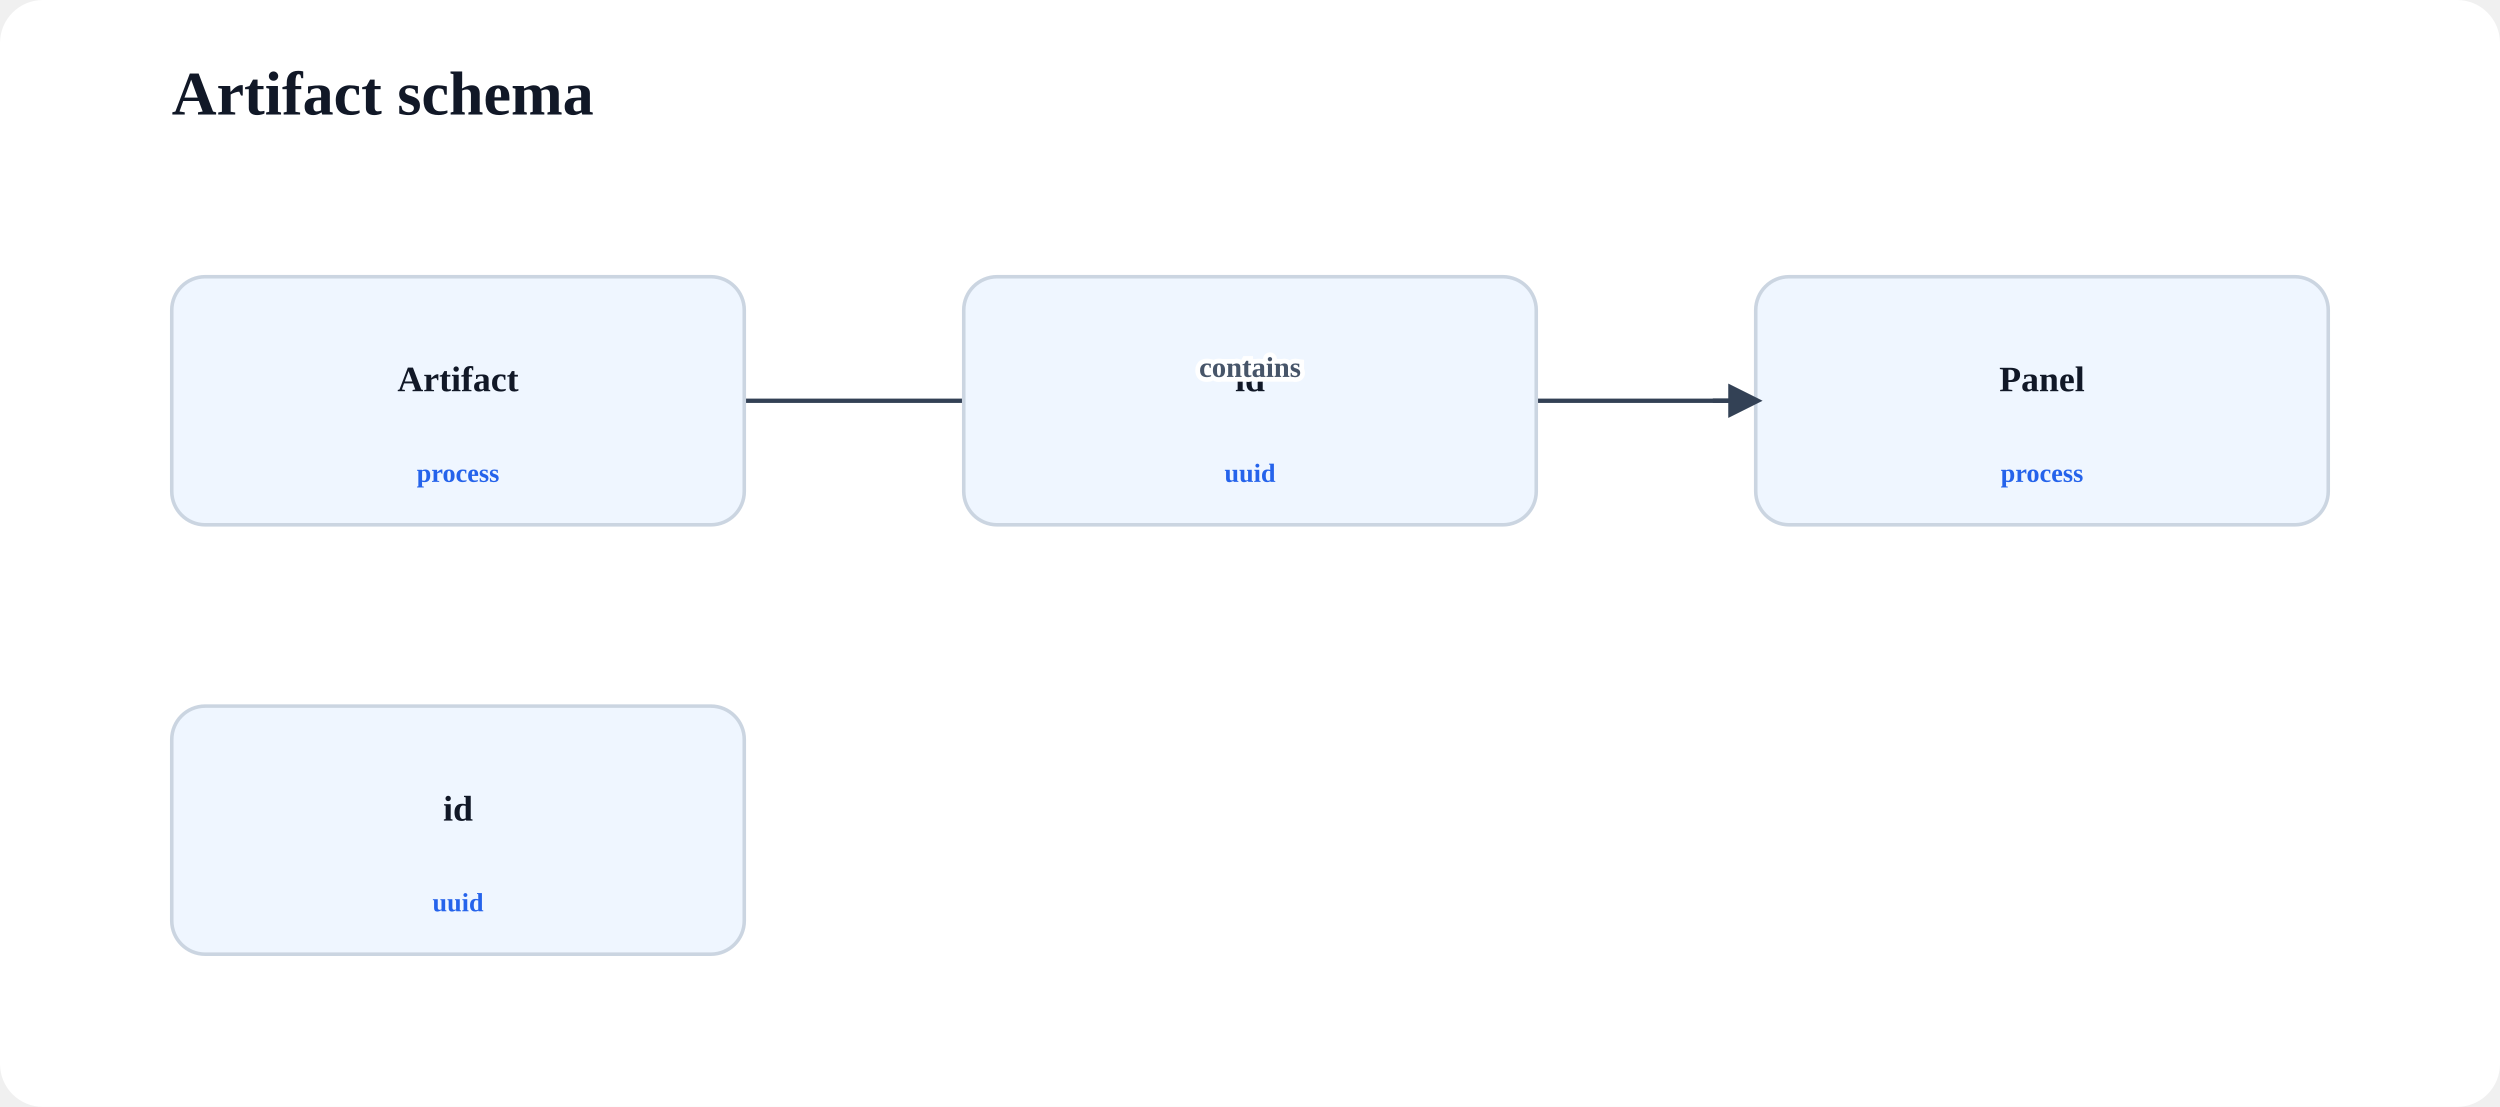
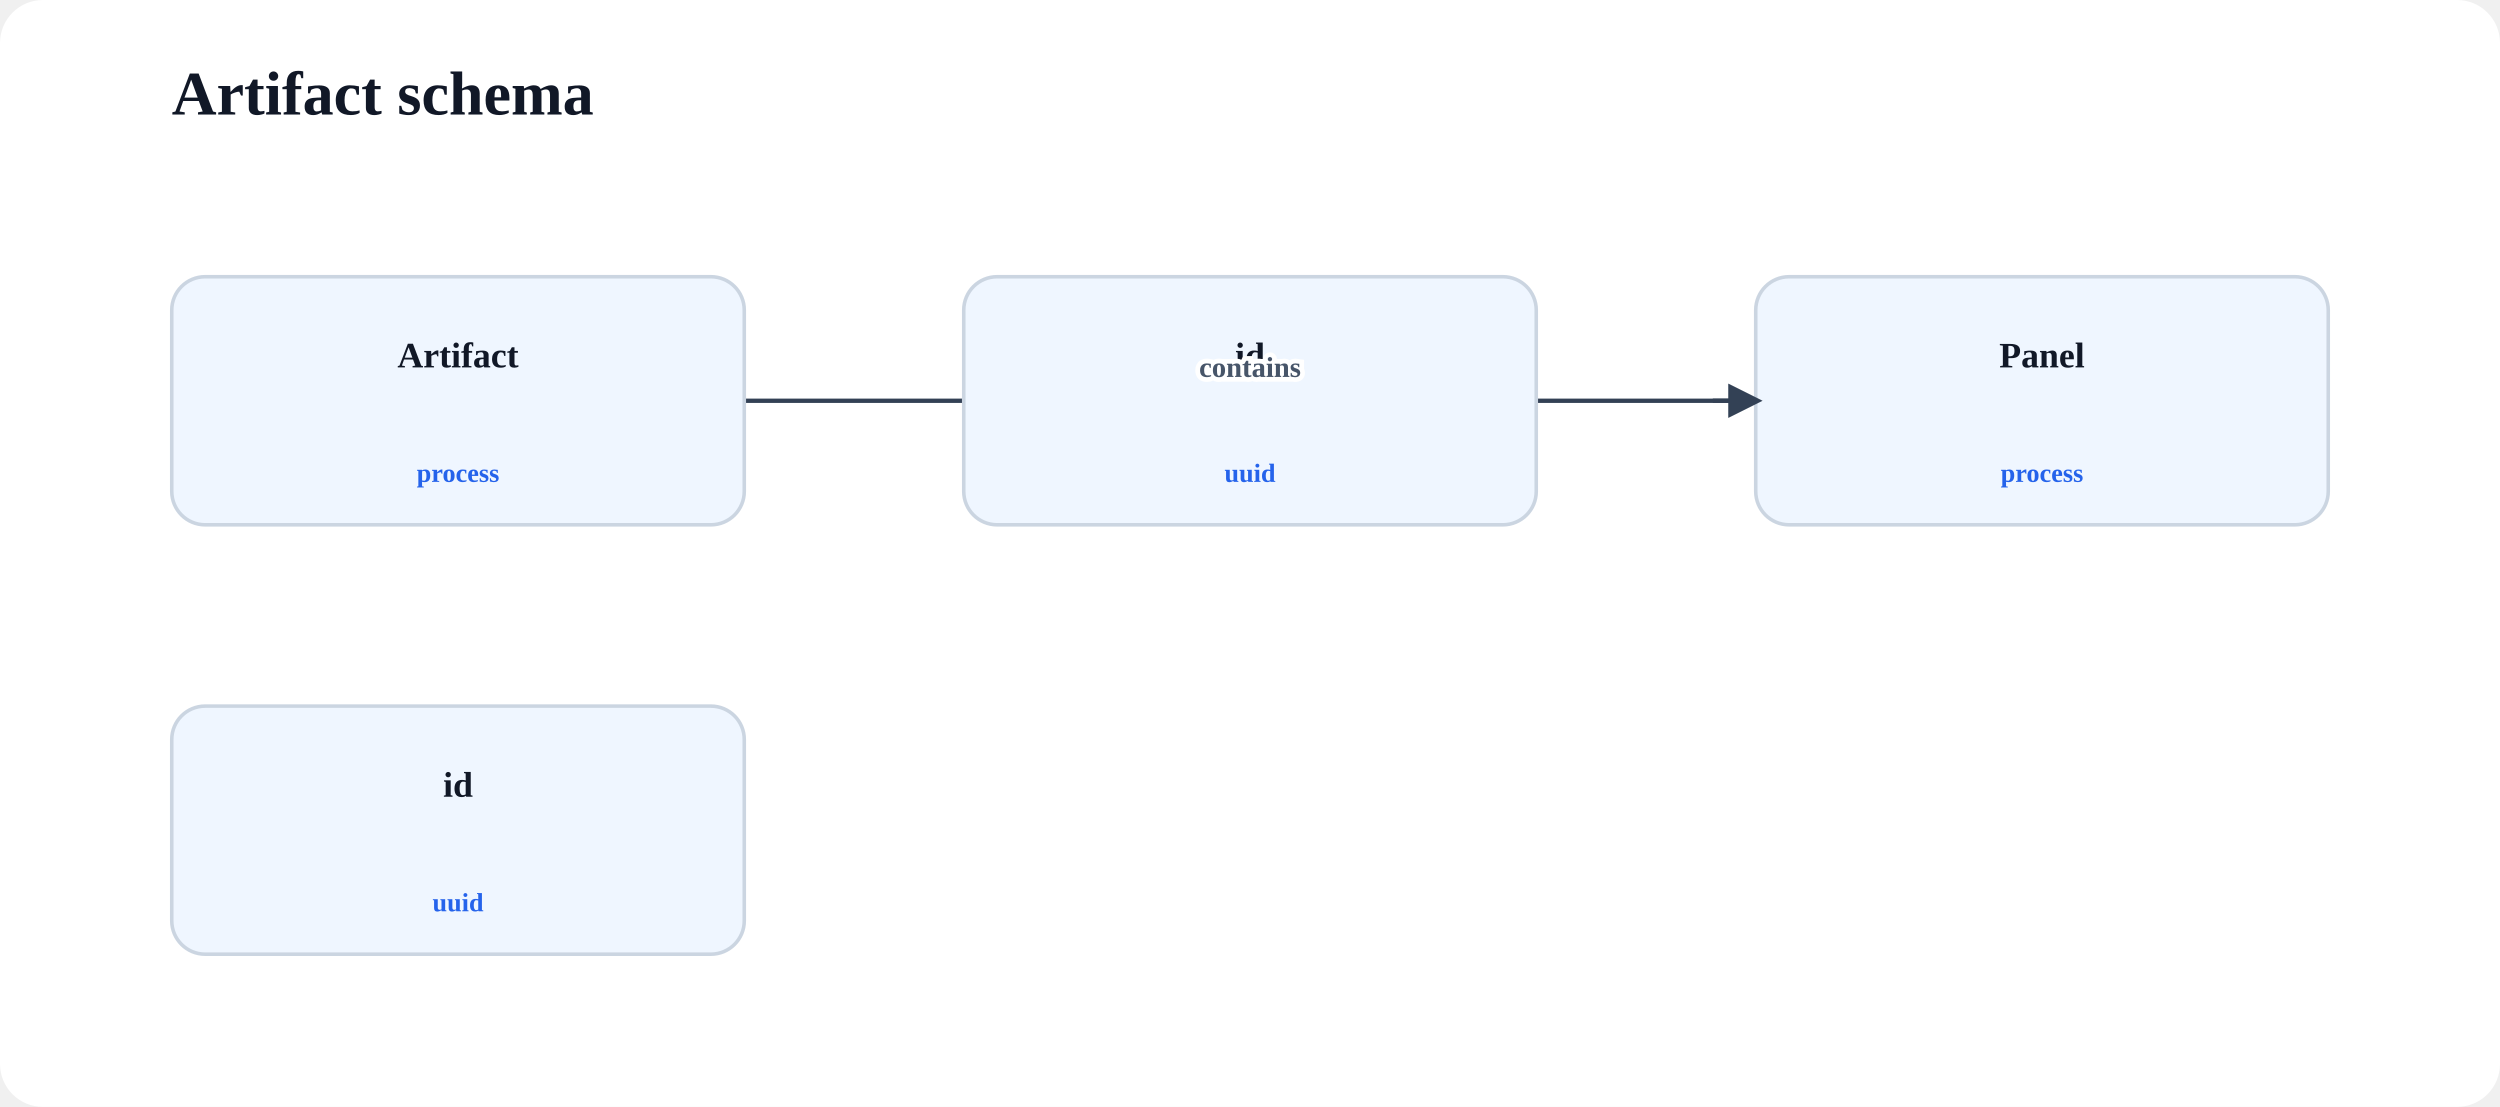
<svg xmlns="http://www.w3.org/2000/svg" width="1048" height="464" viewBox="0 0 1048 464" role="img" aria-labelledby="notemd-gallery-entity-relationship-schema-title notemd-gallery-entity-relationship-schema-desc" data-notemd-renderer="notemd-editable-html-svg@0.1.0">
  <style>.notemd-editable-svg-canvas {
    fill: var(--notemd-editable-svg-panel, #ffffff);
}
.notemd-editable-svg-title {
    fill: var(--notemd-editable-svg-text, #111827);
    font-size: 26px;
    font-weight: 700;
}
.notemd-editable-svg-summary {
    fill: var(--notemd-editable-svg-muted, #475569);
    font-size: 14px;
}
.notemd-editable-svg-node rect {
    fill: var(--notemd-editable-svg-node-fill, #eff6ff);
    stroke: var(--notemd-editable-svg-border, #cbd5e1);
    stroke-width: 1.5;
}
.notemd-editable-svg-node-label {
    fill: var(--notemd-editable-svg-text, #111827);
    font-size: 15px;
    font-weight: 650;
}
.notemd-editable-svg-node-role {
    fill: var(--notemd-editable-svg-accent, #2563eb);
    font-size: 11px;
    font-weight: 700;
    text-transform: uppercase;
}
.notemd-editable-svg-edge path,
.notemd-editable-svg-edge-arrowhead {
    fill: none;
    stroke: var(--notemd-editable-svg-edge, #334155);
    stroke-width: 1.8;
}
.notemd-editable-svg-edge.is-async path {
    stroke-dasharray: 8 6;
}
.notemd-editable-svg-edge-label {
    fill: var(--notemd-editable-svg-muted, #475569);
    paint-order: stroke;
    stroke: var(--notemd-editable-svg-panel, #ffffff);
    stroke-width: 4px;
    font-size: 12px;
    font-weight: 600;
}
marker path {
    fill: var(--notemd-editable-svg-edge, #334155);
}</style>
  <defs>
    <marker id="notemd-editable-svg-arrow" viewBox="0 0 10 10" refX="8" refY="5" markerWidth="8" markerHeight="8" orient="auto-start-reverse">
      <path data-drawio-ignore="marker-shape" d="M 0 0 L 10 5 L 0 10 z" fill="#334155" />
    </marker>
  </defs>
  <rect data-drawio-ignore="canvas-background" class="notemd-editable-svg-canvas" x="0" y="0" width="1048" height="464" rx="18" fill="#ffffff" />
  <text data-drawio-ignore="document-title" x="72" y="48" class="notemd-editable-svg-title" fill="#111827">Artifact schema</text>
  <g id="edge-1-artifact-to-panel" class="notemd-editable-svg-edge" data-drawio-type="edge" data-drawio-id="edge-1-artifact-to-panel" data-drawio-source="artifact" data-drawio-target="panel">
    <path data-drawio-ignore="part-of-parent-edge" d="M 312 168 C 524 168, 524 168, 736 168" fill="none" stroke="#334155" stroke-width="1.8" />
  </g>
  <g id="artifact" class="notemd-editable-svg-node" data-drawio-type="node" data-drawio-role="process" data-drawio-id="artifact">
    <rect data-drawio-ignore="part-of-parent-node" x="72" y="116" width="240" height="104" rx="14" fill="#eff6ff" stroke="#cbd5e1" stroke-width="1.5" />
-     <text data-drawio-ignore="part-of-parent-node" x="192" y="164" text-anchor="middle" class="notemd-editable-svg-node-label">
+     <text data-drawio-ignore="part-of-parent-node" data-layout-safety="notemd-layout-safety@1.0.0" x="192" y="154" text-anchor="middle" class="notemd-editable-svg-node-label">
      <tspan x="192" dy="0">Artifact</tspan>
    </text>
-     <text data-drawio-ignore="part-of-parent-node" x="192" y="202" text-anchor="middle" class="notemd-editable-svg-node-role" fill="#2563eb">process</text>
+     <text data-drawio-ignore="part-of-parent-node" data-layout-safety="notemd-layout-safety@1.0.0" x="192" y="202" text-anchor="middle" class="notemd-editable-svg-node-role" fill="#2563eb">process</text>
  </g>
  <g id="artifact-id" class="notemd-editable-svg-node" data-drawio-type="node" data-drawio-role="uuid" data-drawio-id="artifact-id">
    <rect data-drawio-ignore="part-of-parent-node" x="404" y="116" width="240" height="104" rx="14" fill="#eff6ff" stroke="#cbd5e1" stroke-width="1.5" />
-     <text data-drawio-ignore="part-of-parent-node" x="524" y="164" text-anchor="middle" class="notemd-editable-svg-node-label">
+     <text data-drawio-ignore="part-of-parent-node" data-layout-safety="notemd-layout-safety@1.0.0" x="524" y="154" text-anchor="middle" class="notemd-editable-svg-node-label">
      <tspan x="524" dy="0">id</tspan>
    </text>
-     <text data-drawio-ignore="part-of-parent-node" x="524" y="202" text-anchor="middle" class="notemd-editable-svg-node-role" fill="#2563eb">uuid</text>
+     <text data-drawio-ignore="part-of-parent-node" data-layout-safety="notemd-layout-safety@1.0.0" x="524" y="202" text-anchor="middle" class="notemd-editable-svg-node-role" fill="#2563eb">uuid</text>
  </g>
  <g id="panel" class="notemd-editable-svg-node" data-drawio-type="node" data-drawio-role="process" data-drawio-id="panel">
    <rect data-drawio-ignore="part-of-parent-node" x="736" y="116" width="240" height="104" rx="14" fill="#eff6ff" stroke="#cbd5e1" stroke-width="1.5" />
-     <text data-drawio-ignore="part-of-parent-node" x="856" y="164" text-anchor="middle" class="notemd-editable-svg-node-label">
+     <text data-drawio-ignore="part-of-parent-node" data-layout-safety="notemd-layout-safety@1.0.0" x="856" y="154" text-anchor="middle" class="notemd-editable-svg-node-label">
      <tspan x="856" dy="0">Panel</tspan>
    </text>
-     <text data-drawio-ignore="part-of-parent-node" x="856" y="202" text-anchor="middle" class="notemd-editable-svg-node-role" fill="#2563eb">process</text>
+     <text data-drawio-ignore="part-of-parent-node" data-layout-safety="notemd-layout-safety@1.0.0" x="856" y="202" text-anchor="middle" class="notemd-editable-svg-node-role" fill="#2563eb">process</text>
  </g>
  <g id="panel-id" class="notemd-editable-svg-node" data-drawio-type="node" data-drawio-role="uuid" data-drawio-id="panel-id">
    <rect data-drawio-ignore="part-of-parent-node" x="72" y="296" width="240" height="104" rx="14" fill="#eff6ff" stroke="#cbd5e1" stroke-width="1.5" />
-     <text data-drawio-ignore="part-of-parent-node" x="192" y="344" text-anchor="middle" class="notemd-editable-svg-node-label">
+     <text data-drawio-ignore="part-of-parent-node" data-layout-safety="notemd-layout-safety@1.0.0" x="192" y="334" text-anchor="middle" class="notemd-editable-svg-node-label">
      <tspan x="192" dy="0">id</tspan>
    </text>
-     <text data-drawio-ignore="part-of-parent-node" x="192" y="382" text-anchor="middle" class="notemd-editable-svg-node-role" fill="#2563eb">uuid</text>
+     <text data-drawio-ignore="part-of-parent-node" data-layout-safety="notemd-layout-safety@1.0.0" x="192" y="382" text-anchor="middle" class="notemd-editable-svg-node-role" fill="#2563eb">uuid</text>
  </g>
  <path data-drawio-ignore="edge-arrowhead" class="notemd-editable-svg-edge-arrowhead" d="M 718.000 168.000 L 736 168" fill="none" stroke="#334155" stroke-width="1.8" marker-end="url(#notemd-editable-svg-arrow)" />
  <text data-drawio-ignore="part-of-parent-edge" x="524" y="158" text-anchor="middle" class="notemd-editable-svg-edge-label" fill="#475569" stroke="#ffffff" stroke-width="4" paint-order="stroke">contains</text>
</svg>
